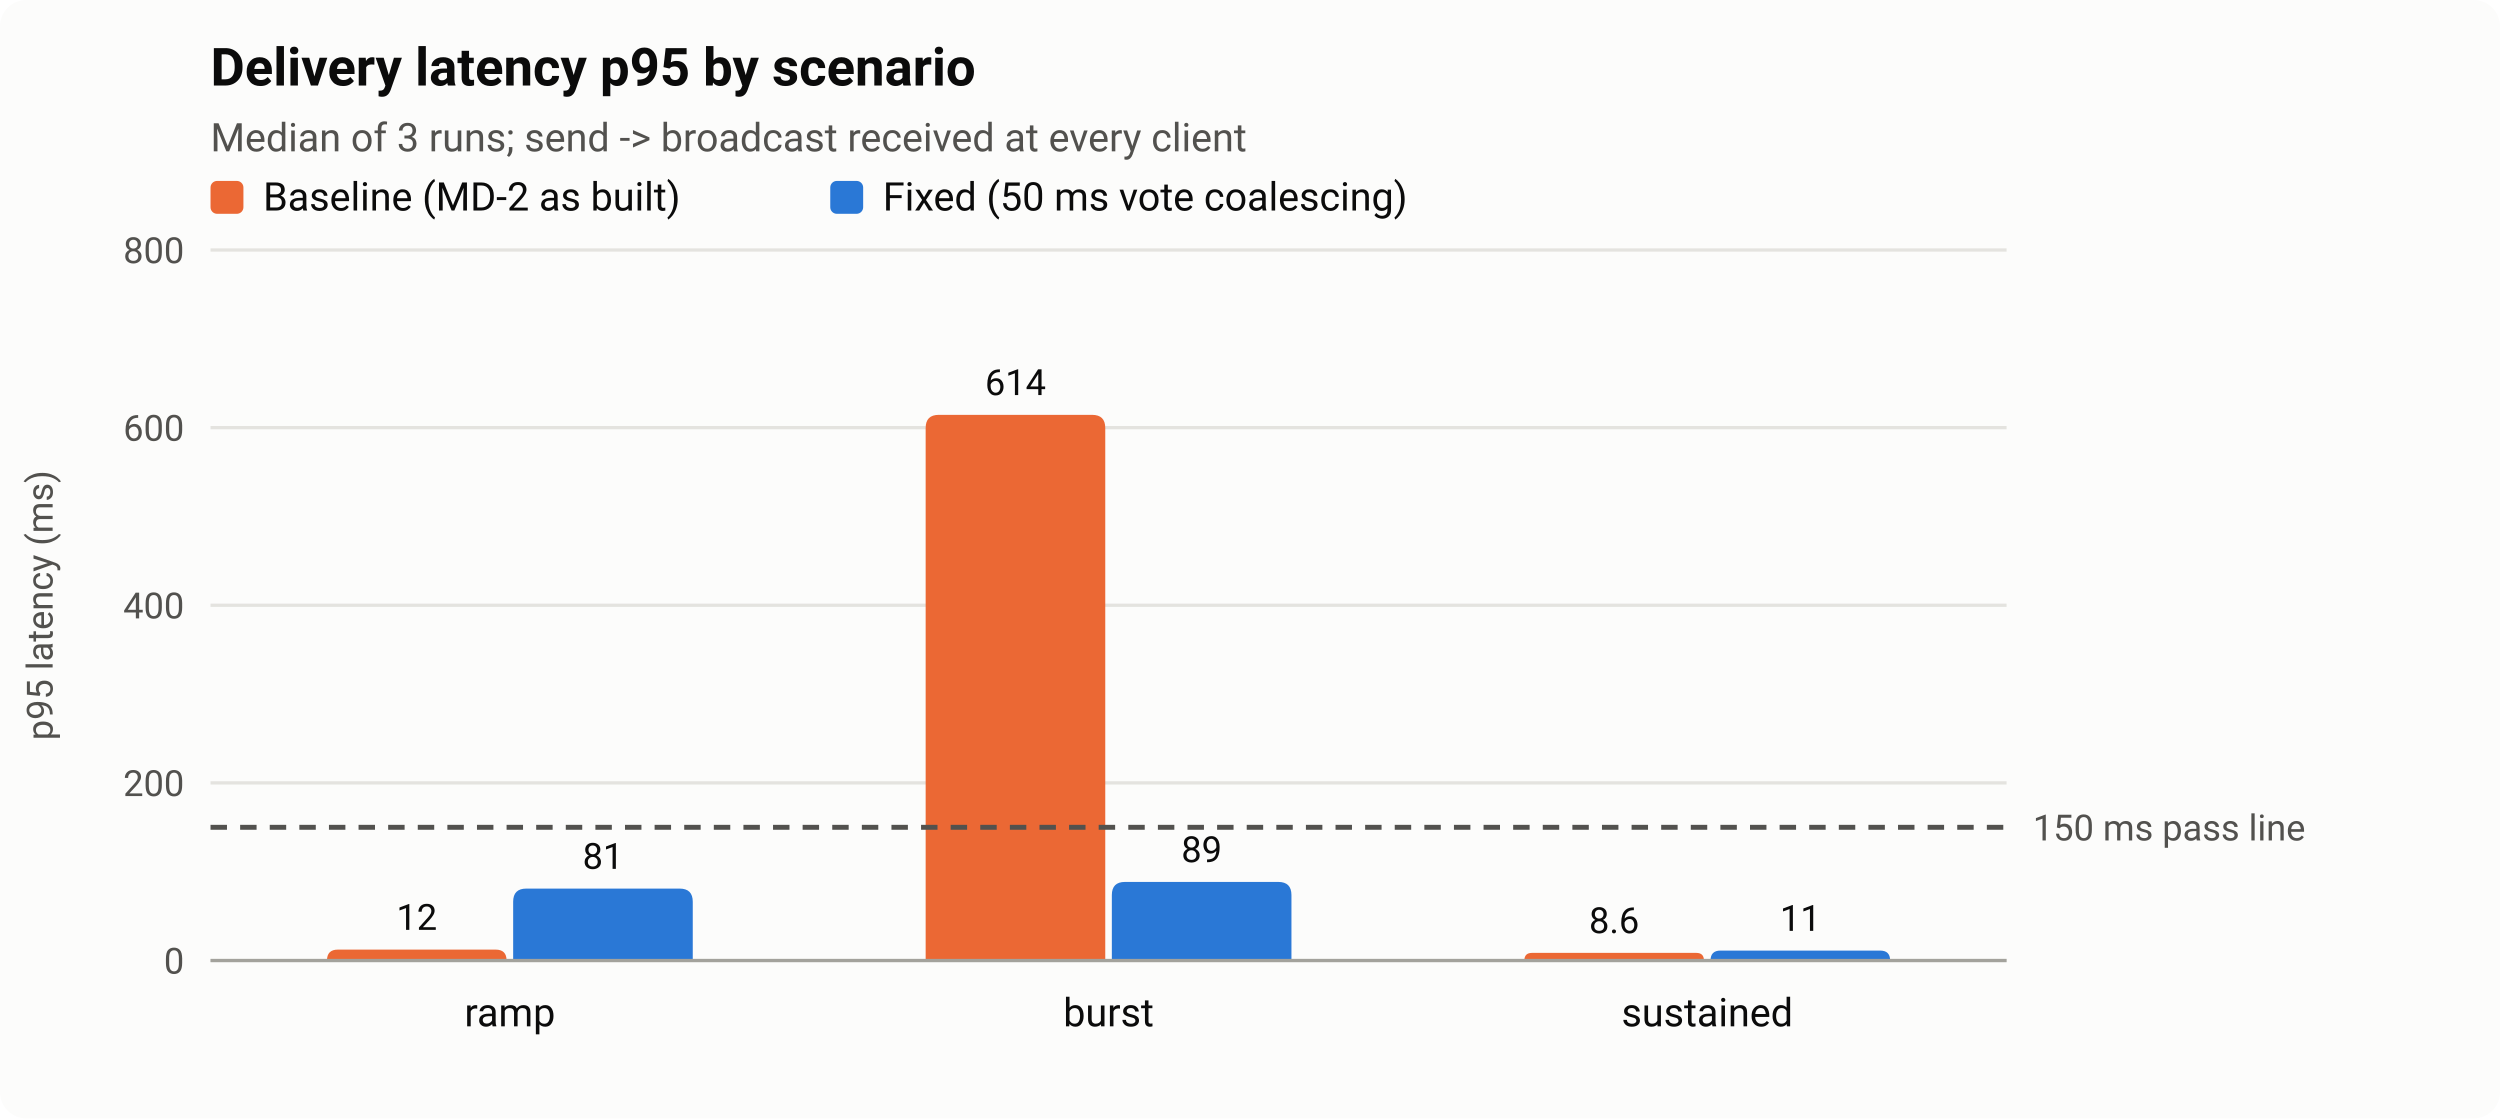
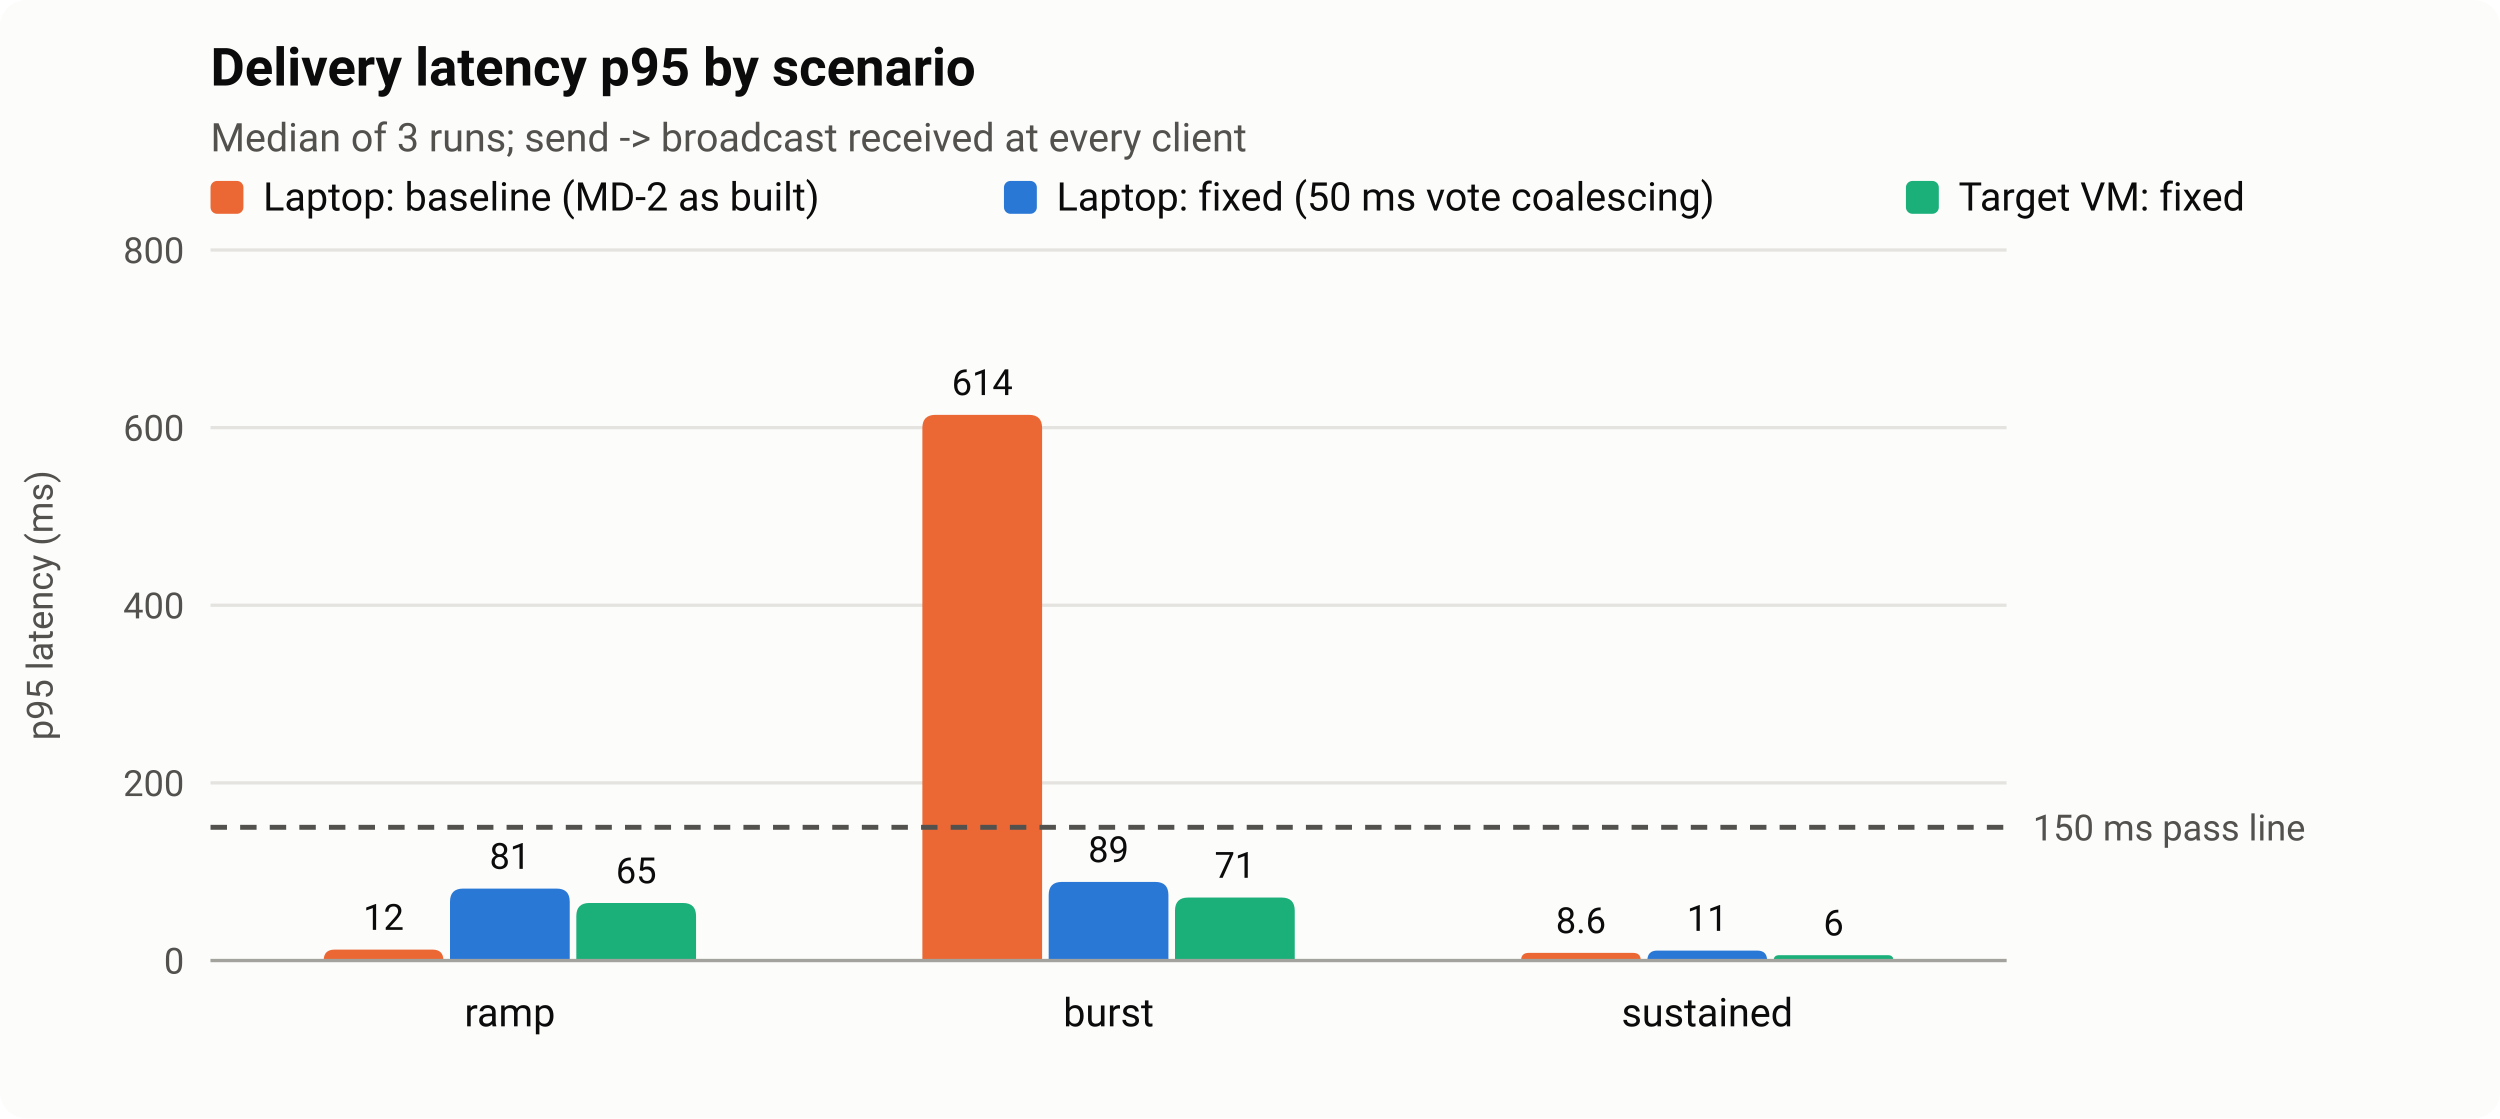
<svg xmlns="http://www.w3.org/2000/svg" viewBox="0 0 760 340" width="760" height="340" role="img" aria-label="Delivery latency p95 by scenario">
  <style>
    .bg{fill:#fcfcfb}.t1{fill:#0b0b0b}.t2{fill:#52514e}.grid{stroke:#e4e3df}.axis{stroke:#a3a29c}
    .s1{fill:#2a78d6}.s2{fill:#eb6834}.s3{fill:#1baf7a}.l1{stroke:#2a78d6}.l2{stroke:#eb6834}.l3{stroke:#1baf7a}
    .thr{stroke:#52514e}
    text{font-family:-apple-system,BlinkMacSystemFont,"Segoe UI",Roboto,sans-serif}
    @media (prefers-color-scheme: dark){
      .bg{fill:#1a1a19}.t1{fill:#f0efec}.t2{fill:#c3c2b7}.grid{stroke:#33332f}.axis{stroke:#6b6a64}
      .s1{fill:#3987e5}.s2{fill:#d95926}.s3{fill:#199e70}.l1{stroke:#3987e5}.l2{stroke:#d95926}.l3{stroke:#199e70}
      .thr{stroke:#c3c2b7}
    }
  </style>
  <rect class="bg" width="760" height="340" rx="8" />
  <text class="t1" x="64" y="26" font-size="16" font-weight="600">Delivery latency p95 by scenario</text>
  <text class="t2" x="64" y="46" font-size="12">Median of 3 runs; send -&gt; broadcast received at every client</text>
  <line class="grid" x1="64" x2="610" y1="292" y2="292" stroke-width="1" />
  <text class="t2" x="56" y="296" font-size="11" text-anchor="end">0</text>
  <line class="grid" x1="64" x2="610" y1="238" y2="238" stroke-width="1" />
  <text class="t2" x="56" y="242" font-size="11" text-anchor="end">200</text>
  <line class="grid" x1="64" x2="610" y1="184" y2="184" stroke-width="1" />
  <text class="t2" x="56" y="188" font-size="11" text-anchor="end">400</text>
  <line class="grid" x1="64" x2="610" y1="130" y2="130" stroke-width="1" />
  <text class="t2" x="56" y="134" font-size="11" text-anchor="end">600</text>
  <line class="grid" x1="64" x2="610" y1="76" y2="76" stroke-width="1" />
  <text class="t2" x="56" y="80" font-size="11" text-anchor="end">800</text>
  <text class="t2" transform="translate(16 184) rotate(-90)" font-size="11" text-anchor="middle">p95 latency (ms)</text>
  <text class="t1" x="155" y="312" font-size="12" text-anchor="middle">ramp</text>
-   <path class="s2" d="M99.4,292V292Q99.4,288.679 102.721,288.679H150.679Q154,288.679 154,292V292Z" />
-   <text class="t1" x="126.7" y="282.679" font-size="11" text-anchor="middle">12</text>
-   <path class="s1" d="M156,292V274.13Q156,270.13 160,270.13H206.6Q210.6,270.13 210.6,274.13V292Z" />
-   <text class="t1" x="183.3" y="264.13" font-size="11" text-anchor="middle">81</text>
+   <path class="s2" d="M98.4,292V292Q98.4,288.679 101.721,288.679H131.479Q134.8,288.679 134.8,292V292Z" />
+   <text class="t1" x="116.6" y="282.679" font-size="11" text-anchor="middle">12</text>
+   <path class="s1" d="M136.8,292V274.13Q136.8,270.13 140.8,270.13H169.2Q173.2,270.13 173.2,274.13V292Z" />
+   <text class="t1" x="155" y="264.13" font-size="11" text-anchor="middle">81</text>
+   <path class="s3" d="M175.2,292V278.504Q175.2,274.504 179.2,274.504H207.6Q211.6,274.504 211.6,278.504V292Z" />
+   <text class="t1" x="193.4" y="268.504" font-size="11" text-anchor="middle">65</text>
  <text class="t1" x="337" y="312" font-size="12" text-anchor="middle">burst</text>
-   <path class="s2" d="M281.4,292V130.112Q281.4,126.112 285.4,126.112H332Q336,126.112 336,130.112V292Z" />
-   <text class="t1" x="308.7" y="120.112" font-size="11" text-anchor="middle">614</text>
-   <path class="s1" d="M338,292V272.105Q338,268.105 342,268.105H388.6Q392.6,268.105 392.6,272.105V292Z" />
-   <text class="t1" x="365.3" y="262.105" font-size="11" text-anchor="middle">89</text>
+   <path class="s2" d="M280.4,292V130.112Q280.4,126.112 284.4,126.112H312.8Q316.8,126.112 316.8,130.112V292Z" />
+   <text class="t1" x="298.6" y="120.112" font-size="11" text-anchor="middle">614</text>
+   <path class="s1" d="M318.8,292V272.105Q318.8,268.105 322.8,268.105H351.2Q355.2,268.105 355.2,272.105V292Z" />
+   <text class="t1" x="337" y="262.105" font-size="11" text-anchor="middle">89</text>
+   <path class="s3" d="M357.2,292V276.857Q357.2,272.857 361.2,272.857H389.6Q393.6,272.857 393.6,276.857V292Z" />
+   <text class="t1" x="375.4" y="266.857" font-size="11" text-anchor="middle">71</text>
  <text class="t1" x="519" y="312" font-size="12" text-anchor="middle">sustained</text>
-   <path class="s2" d="M463.4,292V292Q463.4,289.678 465.722,289.678H515.678Q518,289.678 518,292V292Z" />
-   <text class="t1" x="490.7" y="283.678" font-size="11" text-anchor="middle">8.6</text>
-   <path class="s1" d="M520,292V292Q520,288.976 523.024,288.976H571.576Q574.6,288.976 574.6,292V292Z" />
-   <text class="t1" x="547.3" y="282.976" font-size="11" text-anchor="middle">11</text>
+   <path class="s2" d="M462.4,292V292Q462.4,289.678 464.722,289.678H496.478Q498.8,289.678 498.8,292V292Z" />
+   <text class="t1" x="480.6" y="283.678" font-size="11" text-anchor="middle">8.6</text>
+   <path class="s1" d="M500.8,292V292Q500.8,288.976 503.824,288.976H534.176Q537.2,288.976 537.2,292V292Z" />
+   <text class="t1" x="519" y="282.976" font-size="11" text-anchor="middle">11</text>
+   <path class="s3" d="M539.2,292V292Q539.2,290.38 540.82,290.38H573.98Q575.6,290.38 575.6,292V292Z" />
+   <text class="t1" x="557.4" y="284.38" font-size="11" text-anchor="middle">6</text>
  <line class="axis" x1="64" x2="610" y1="292" y2="292" stroke-width="1" />
  <line class="thr" x1="64" x2="610" y1="251.5" y2="251.5" stroke-width="1.5" stroke-dasharray="5 4" />
  <text class="t2" x="618" y="255.5" font-size="11">150 ms pass line</text>
  <rect class="s2" x="64" y="55" width="10" height="10" rx="2" />
-   <text class="t1" x="80" y="64" font-size="12">Baseline (MD-2 as built)</text>
-   <rect class="s1" x="252.4" y="55" width="10" height="10" rx="2" />
-   <text class="t1" x="268.4" y="64" font-size="12">Fixed (50 ms vote coalescing)</text>
+   <text class="t1" x="80" y="64" font-size="12">Laptop: baseline (MD-2 as built)</text>
+   <rect class="s1" x="305.2" y="55" width="10" height="10" rx="2" />
+   <text class="t1" x="321.2" y="64" font-size="12">Laptop: fixed (50 ms vote coalescing)</text>
+   <rect class="s3" x="579.4" y="55" width="10" height="10" rx="2" />
+   <text class="t1" x="595.4" y="64" font-size="12">Target VM: fixed</text>
</svg>
